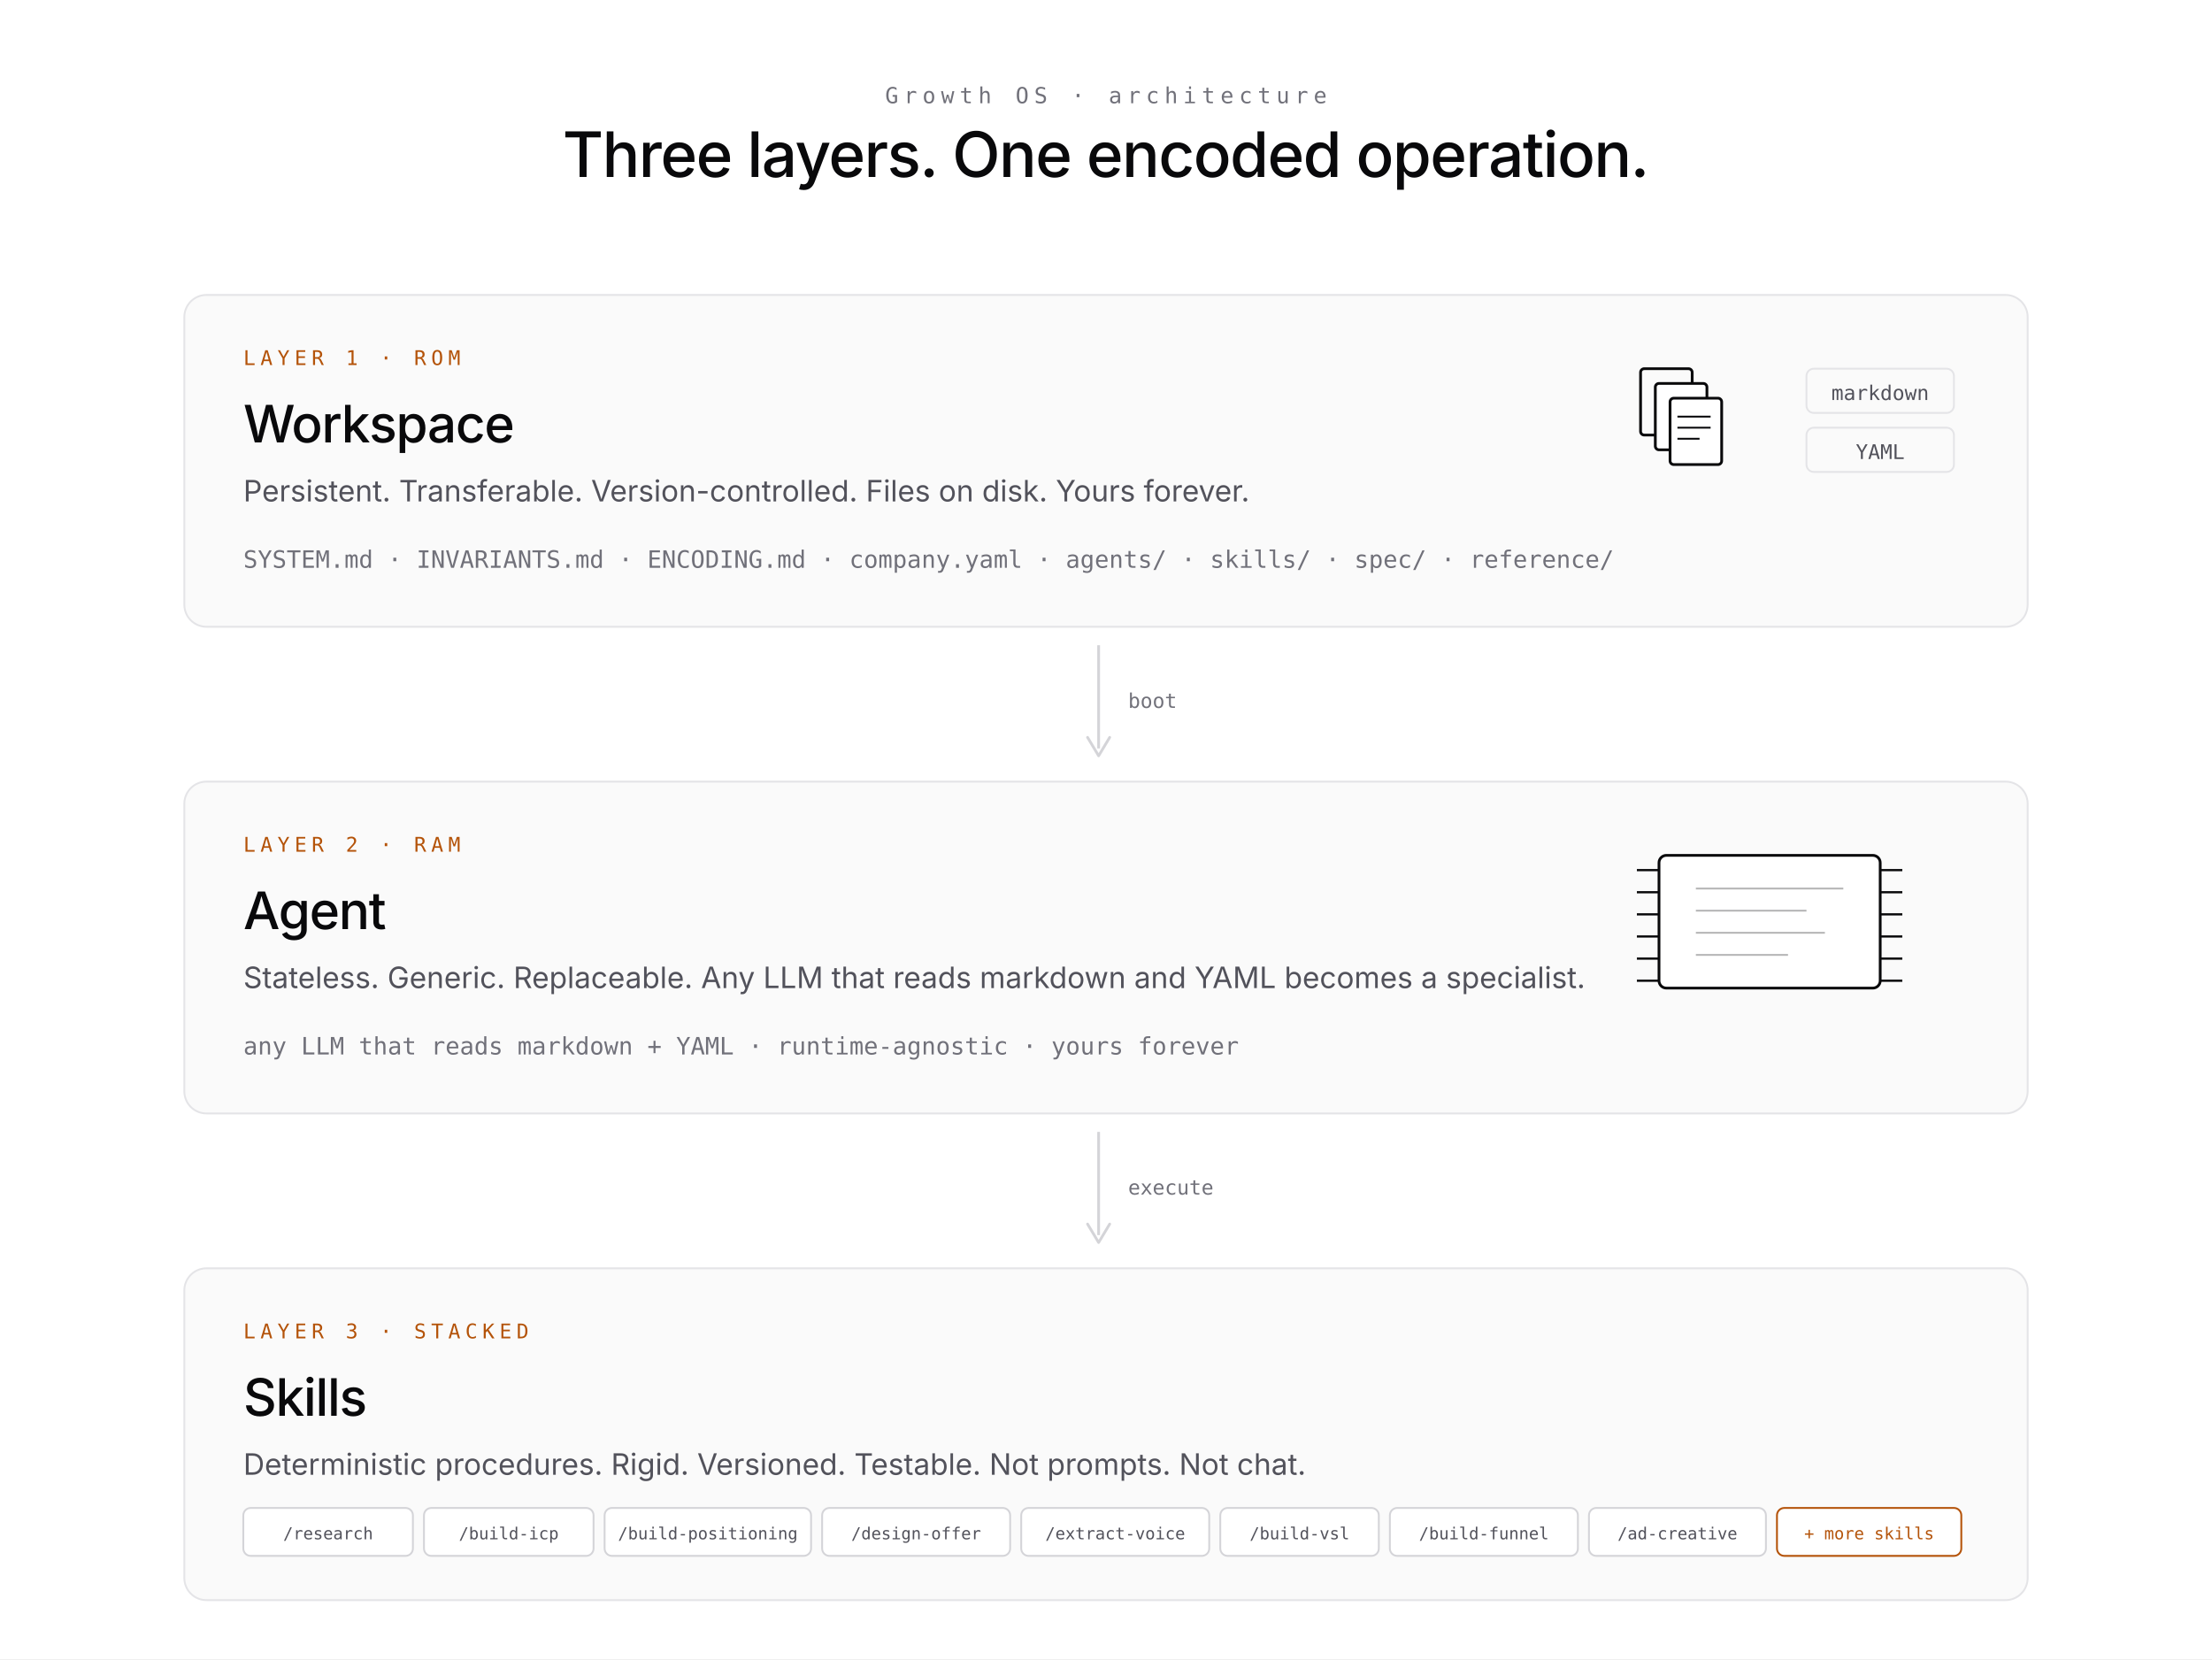
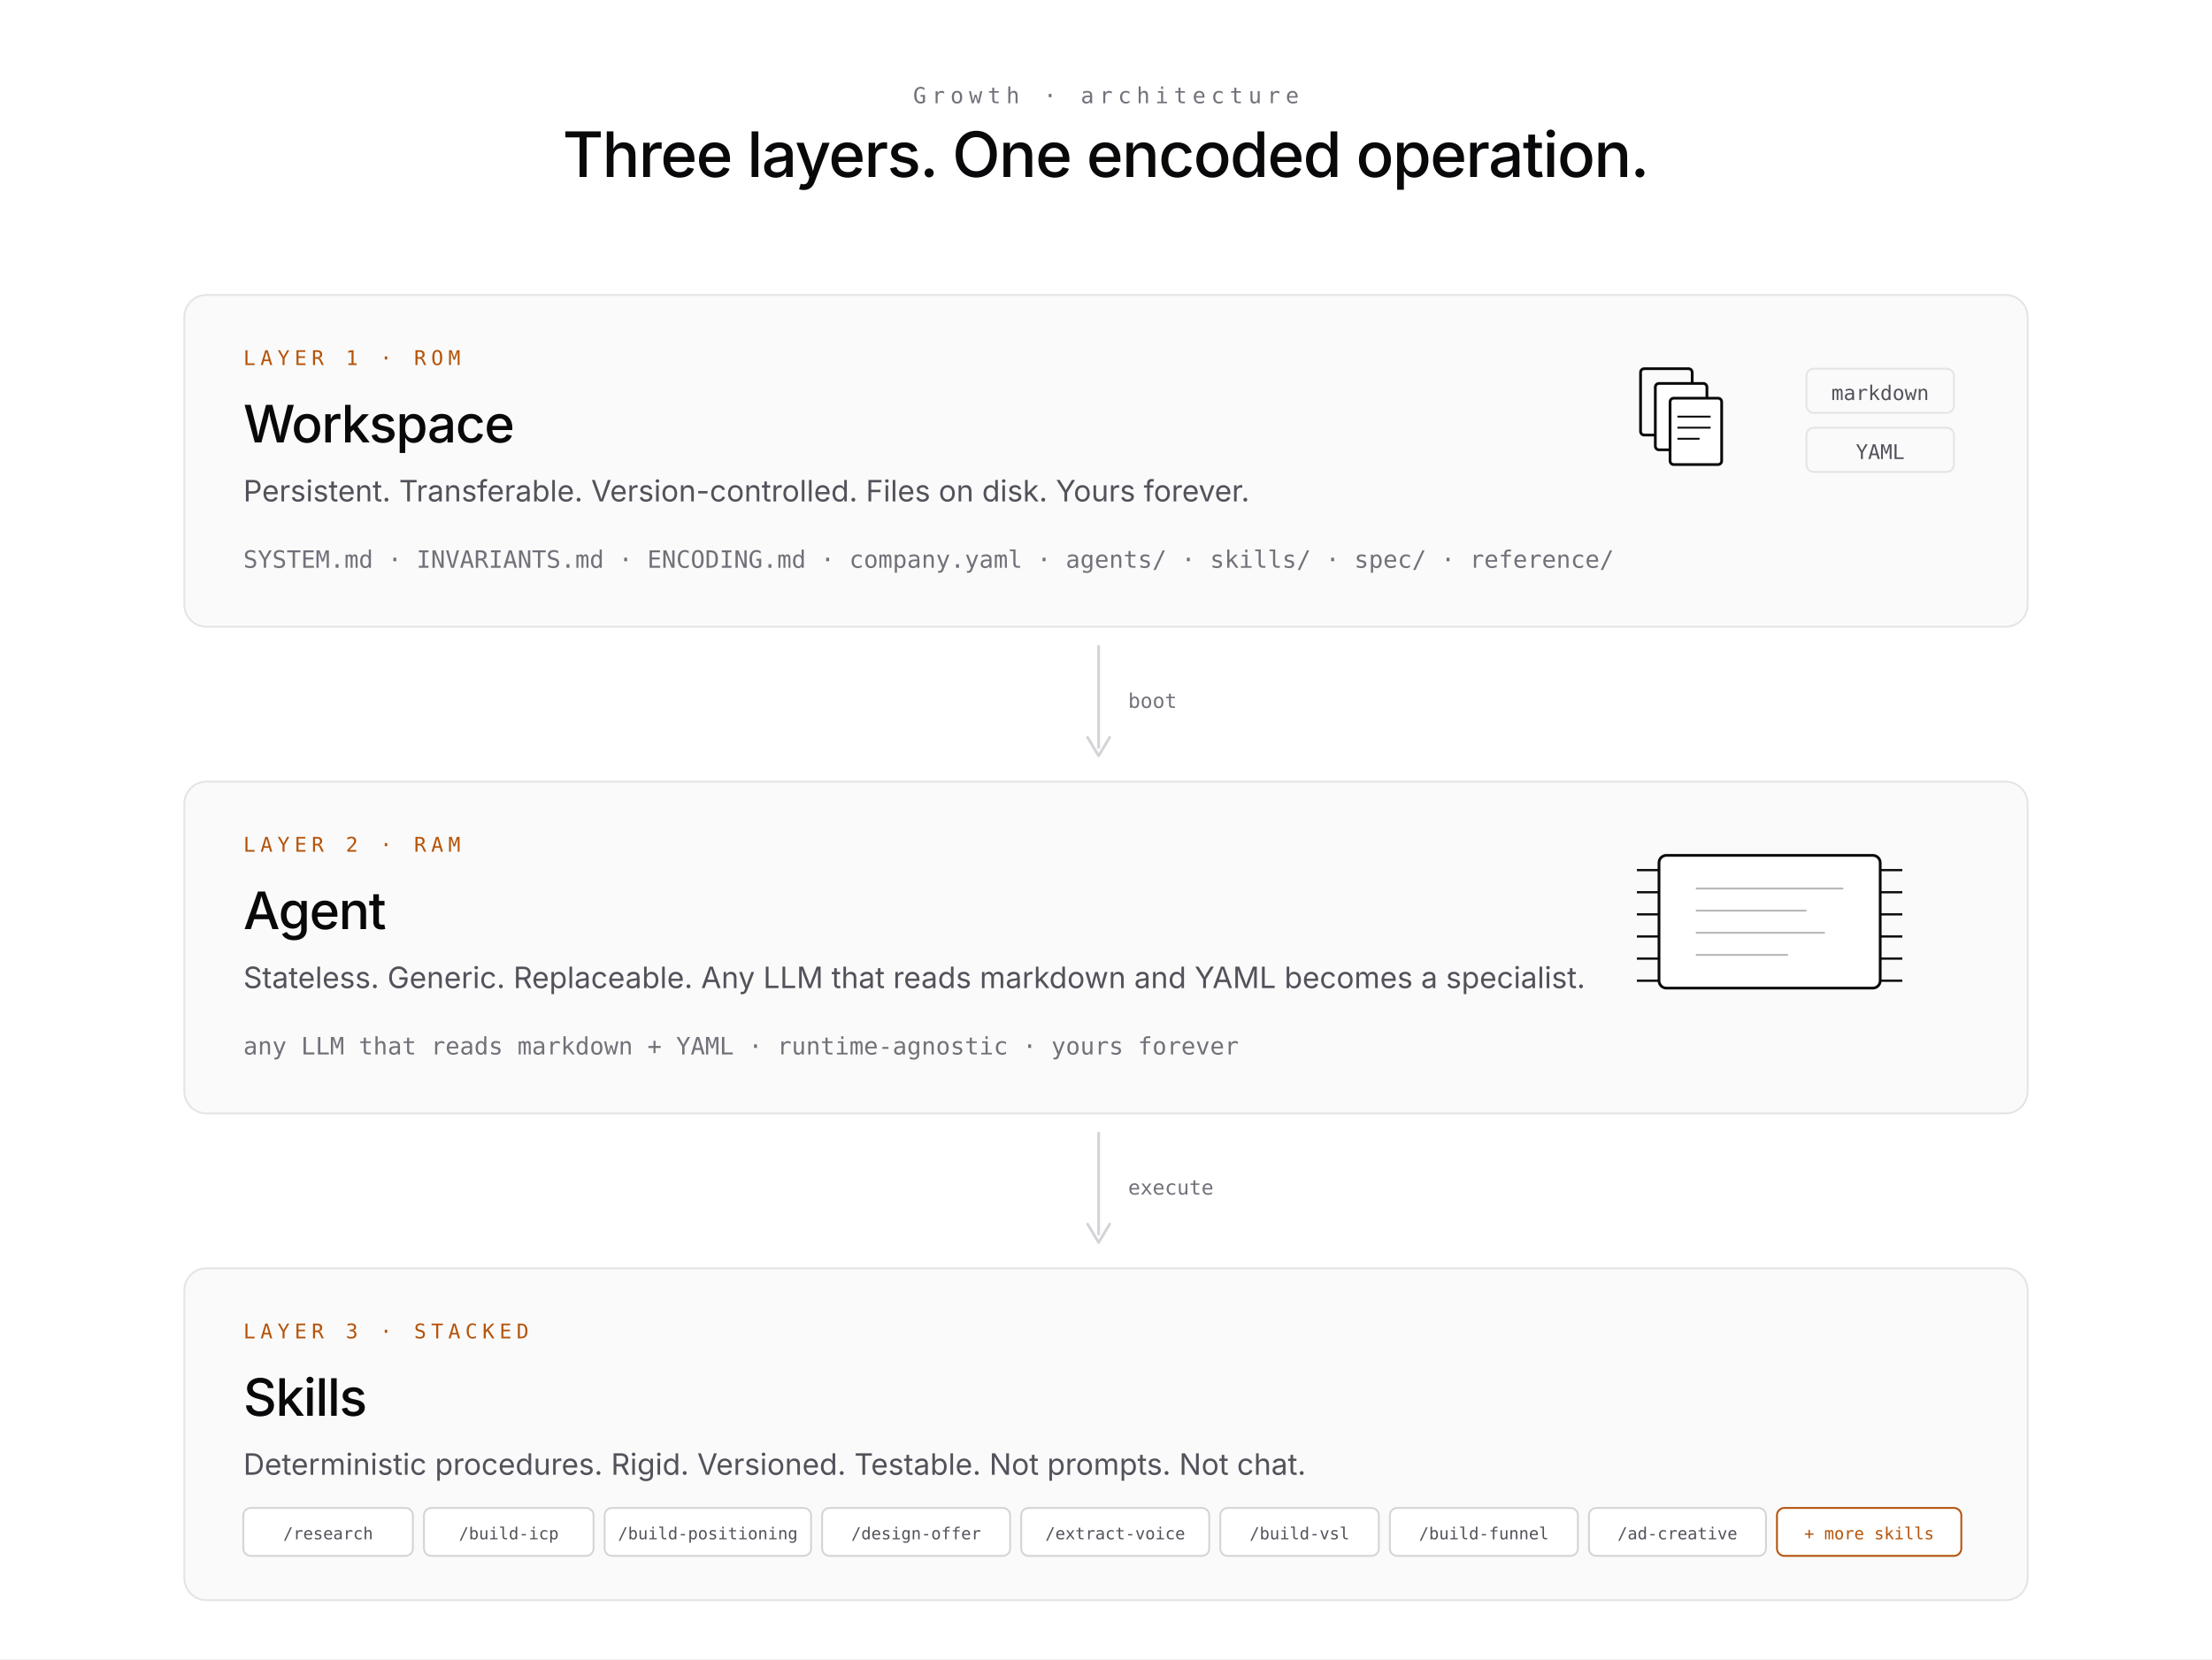
- <svg xmlns="http://www.w3.org/2000/svg" viewBox="0 0 1200 900" width="1200" height="900" role="img" aria-label="Growth OS architecture: Three-layer encoded operation">
+ <svg xmlns="http://www.w3.org/2000/svg" viewBox="0 0 1200 900" width="1200" height="900" role="img" aria-label="Growth architecture: Three-layer encoded operation">
  <defs>
    <style>
      .a-label { font-family: "Geist Mono", "JetBrains Mono", "SF Mono", Menlo, Consolas, monospace; font-weight: 500; letter-spacing: 0.24em; text-transform: uppercase; }
      .a-title { font-family: "Geist", "Inter", system-ui, -apple-system, "Segoe UI", Roboto, sans-serif; font-weight: 500; letter-spacing: -0.02em; }
      .a-sub { font-family: "Geist", "Inter", system-ui, -apple-system, "Segoe UI", Roboto, sans-serif; font-weight: 400; letter-spacing: 0; }
      .a-code { font-family: "Geist Mono", "JetBrains Mono", "SF Mono", Menlo, Consolas, monospace; font-weight: 400; }
    </style>
  </defs>
  <rect width="1200" height="900" fill="#ffffff" />
-   <text class="a-label" x="600" y="56" font-size="12" fill="#71717a" text-anchor="middle">Growth OS  ·  architecture</text>
+   <text class="a-label" x="600" y="56" font-size="12" fill="#71717a" text-anchor="middle">Growth  ·  architecture</text>
  <text class="a-title" x="600" y="96" font-size="34" fill="#09090b" text-anchor="middle">Three layers. One encoded operation.</text>
  <g transform="translate(100 160)">
    <rect x="0" y="0" width="1000" height="180" fill="#fafafa" stroke="#e4e4e7" stroke-width="1" rx="12" />
    <text class="a-label" x="32" y="38" font-size="11" fill="#b45309">LAYER 1  ·  ROM</text>
    <text class="a-title" x="32" y="80" font-size="28" fill="#09090b">Workspace</text>
    <text class="a-sub" x="32" y="112" font-size="16" fill="#52525b">Persistent. Transferable. Version-controlled. Files on disk. Yours forever.</text>
    <text class="a-code" x="32" y="148" font-size="13" fill="#71717a">SYSTEM.md  ·  INVARIANTS.md  ·  ENCODING.md  ·  company.yaml  ·  agents/  ·  skills/  ·  spec/  ·  reference/</text>
    <g transform="translate(790 40)">
      <rect x="0" y="0" width="28" height="36" fill="none" stroke="#09090b" stroke-width="1.5" rx="2" />
      <rect x="8" y="8" width="28" height="36" fill="#ffffff" stroke="#09090b" stroke-width="1.5" rx="2" />
      <rect x="16" y="16" width="28" height="36" fill="#ffffff" stroke="#09090b" stroke-width="1.5" rx="2" />
      <line x1="20" y1="26" x2="38" y2="26" stroke="#09090b" stroke-width="1" />
      <line x1="20" y1="32" x2="38" y2="32" stroke="#09090b" stroke-width="1" />
      <line x1="20" y1="38" x2="32" y2="38" stroke="#09090b" stroke-width="1" />
    </g>
    <rect x="880" y="40" width="80" height="24" fill="none" stroke="#e4e4e7" stroke-width="1" rx="4" />
    <text class="a-code" x="920" y="57" font-size="11" fill="#52525b" text-anchor="middle">markdown</text>
    <rect x="880" y="72" width="80" height="24" fill="none" stroke="#e4e4e7" stroke-width="1" rx="4" />
    <text class="a-code" x="920" y="89" font-size="11" fill="#52525b" text-anchor="middle">YAML</text>
  </g>
  <g transform="translate(596 350)">
    <line x1="0" y1="0" x2="0" y2="56" stroke="#d4d4d8" stroke-width="1.5" />
    <path d="M -6,50 L 0,60 L 6,50" fill="none" stroke="#d4d4d8" stroke-width="1.5" stroke-linecap="round" stroke-linejoin="round" />
    <text class="a-code" x="16" y="34" font-size="11" fill="#71717a">boot</text>
  </g>
  <g transform="translate(100 424)">
    <rect x="0" y="0" width="1000" height="180" fill="#fafafa" stroke="#e4e4e7" stroke-width="1" rx="12" />
    <text class="a-label" x="32" y="38" font-size="11" fill="#b45309">LAYER 2  ·  RAM</text>
    <text class="a-title" x="32" y="80" font-size="28" fill="#09090b">Agent</text>
    <text class="a-sub" x="32" y="112" font-size="16" fill="#52525b">Stateless. Generic. Replaceable. Any LLM that reads markdown and YAML becomes a specialist.</text>
    <text class="a-code" x="32" y="148" font-size="13" fill="#71717a">any LLM that reads markdown + YAML  ·  runtime-agnostic  ·  yours forever</text>
    <g transform="translate(800 40)">
      <rect x="0" y="0" width="120" height="72" fill="#ffffff" stroke="#09090b" stroke-width="1.5" rx="4" />
      <line x1="20" y1="18" x2="100" y2="18" stroke="#09090b" stroke-width="1" opacity="0.3" />
      <line x1="20" y1="30" x2="80" y2="30" stroke="#09090b" stroke-width="1" opacity="0.3" />
      <line x1="20" y1="42" x2="90" y2="42" stroke="#09090b" stroke-width="1" opacity="0.3" />
      <line x1="20" y1="54" x2="70" y2="54" stroke="#09090b" stroke-width="1" opacity="0.3" />
      <line x1="0" y1="8" x2="-12" y2="8" stroke="#09090b" stroke-width="1.2" />
      <line x1="0" y1="20" x2="-12" y2="20" stroke="#09090b" stroke-width="1.2" />
      <line x1="0" y1="32" x2="-12" y2="32" stroke="#09090b" stroke-width="1.2" />
      <line x1="0" y1="44" x2="-12" y2="44" stroke="#09090b" stroke-width="1.2" />
      <line x1="0" y1="56" x2="-12" y2="56" stroke="#09090b" stroke-width="1.2" />
      <line x1="0" y1="68" x2="-12" y2="68" stroke="#09090b" stroke-width="1.2" />
      <line x1="120" y1="8" x2="132" y2="8" stroke="#09090b" stroke-width="1.2" />
      <line x1="120" y1="20" x2="132" y2="20" stroke="#09090b" stroke-width="1.2" />
      <line x1="120" y1="32" x2="132" y2="32" stroke="#09090b" stroke-width="1.2" />
      <line x1="120" y1="44" x2="132" y2="44" stroke="#09090b" stroke-width="1.2" />
      <line x1="120" y1="56" x2="132" y2="56" stroke="#09090b" stroke-width="1.2" />
      <line x1="120" y1="68" x2="132" y2="68" stroke="#09090b" stroke-width="1.2" />
    </g>
  </g>
  <g transform="translate(596 614)">
    <line x1="0" y1="0" x2="0" y2="56" stroke="#d4d4d8" stroke-width="1.5" />
    <path d="M -6,50 L 0,60 L 6,50" fill="none" stroke="#d4d4d8" stroke-width="1.5" stroke-linecap="round" stroke-linejoin="round" />
    <text class="a-code" x="16" y="34" font-size="11" fill="#71717a">execute</text>
  </g>
  <g transform="translate(100 688)">
    <rect x="0" y="0" width="1000" height="180" fill="#fafafa" stroke="#e4e4e7" stroke-width="1" rx="12" />
    <text class="a-label" x="32" y="38" font-size="11" fill="#b45309">LAYER 3  ·  STACKED</text>
    <text class="a-title" x="32" y="80" font-size="28" fill="#09090b">Skills</text>
    <text class="a-sub" x="32" y="112" font-size="16" fill="#52525b">Deterministic procedures. Rigid. Versioned. Testable. Not prompts. Not chat.</text>
    <g transform="translate(32 130)">
      <g font-family="Geist Mono, SF Mono, monospace" font-size="9" fill="#52525b">
        <rect x="0" y="0" width="92" height="26" fill="#ffffff" stroke="#d4d4d8" stroke-width="1" rx="4" />
        <text x="46" y="17" text-anchor="middle">/research</text>
        <rect x="98" y="0" width="92" height="26" fill="#ffffff" stroke="#d4d4d8" stroke-width="1" rx="4" />
        <text x="144" y="17" text-anchor="middle">/build-icp</text>
        <rect x="196" y="0" width="112" height="26" fill="#ffffff" stroke="#d4d4d8" stroke-width="1" rx="4" />
        <text x="252" y="17" text-anchor="middle">/build-positioning</text>
        <rect x="314" y="0" width="102" height="26" fill="#ffffff" stroke="#d4d4d8" stroke-width="1" rx="4" />
        <text x="365" y="17" text-anchor="middle">/design-offer</text>
        <rect x="422" y="0" width="102" height="26" fill="#ffffff" stroke="#d4d4d8" stroke-width="1" rx="4" />
        <text x="473" y="17" text-anchor="middle">/extract-voice</text>
        <rect x="530" y="0" width="86" height="26" fill="#ffffff" stroke="#d4d4d8" stroke-width="1" rx="4" />
        <text x="573" y="17" text-anchor="middle">/build-vsl</text>
        <rect x="622" y="0" width="102" height="26" fill="#ffffff" stroke="#d4d4d8" stroke-width="1" rx="4" />
        <text x="673" y="17" text-anchor="middle">/build-funnel</text>
        <rect x="730" y="0" width="96" height="26" fill="#ffffff" stroke="#d4d4d8" stroke-width="1" rx="4" />
        <text x="778" y="17" text-anchor="middle">/ad-creative</text>
        <rect x="832" y="0" width="100" height="26" fill="#ffffff" stroke="#b45309" stroke-width="1" rx="4" />
        <text x="882" y="17" text-anchor="middle" fill="#b45309">+ more skills</text>
      </g>
    </g>
  </g>
</svg>
